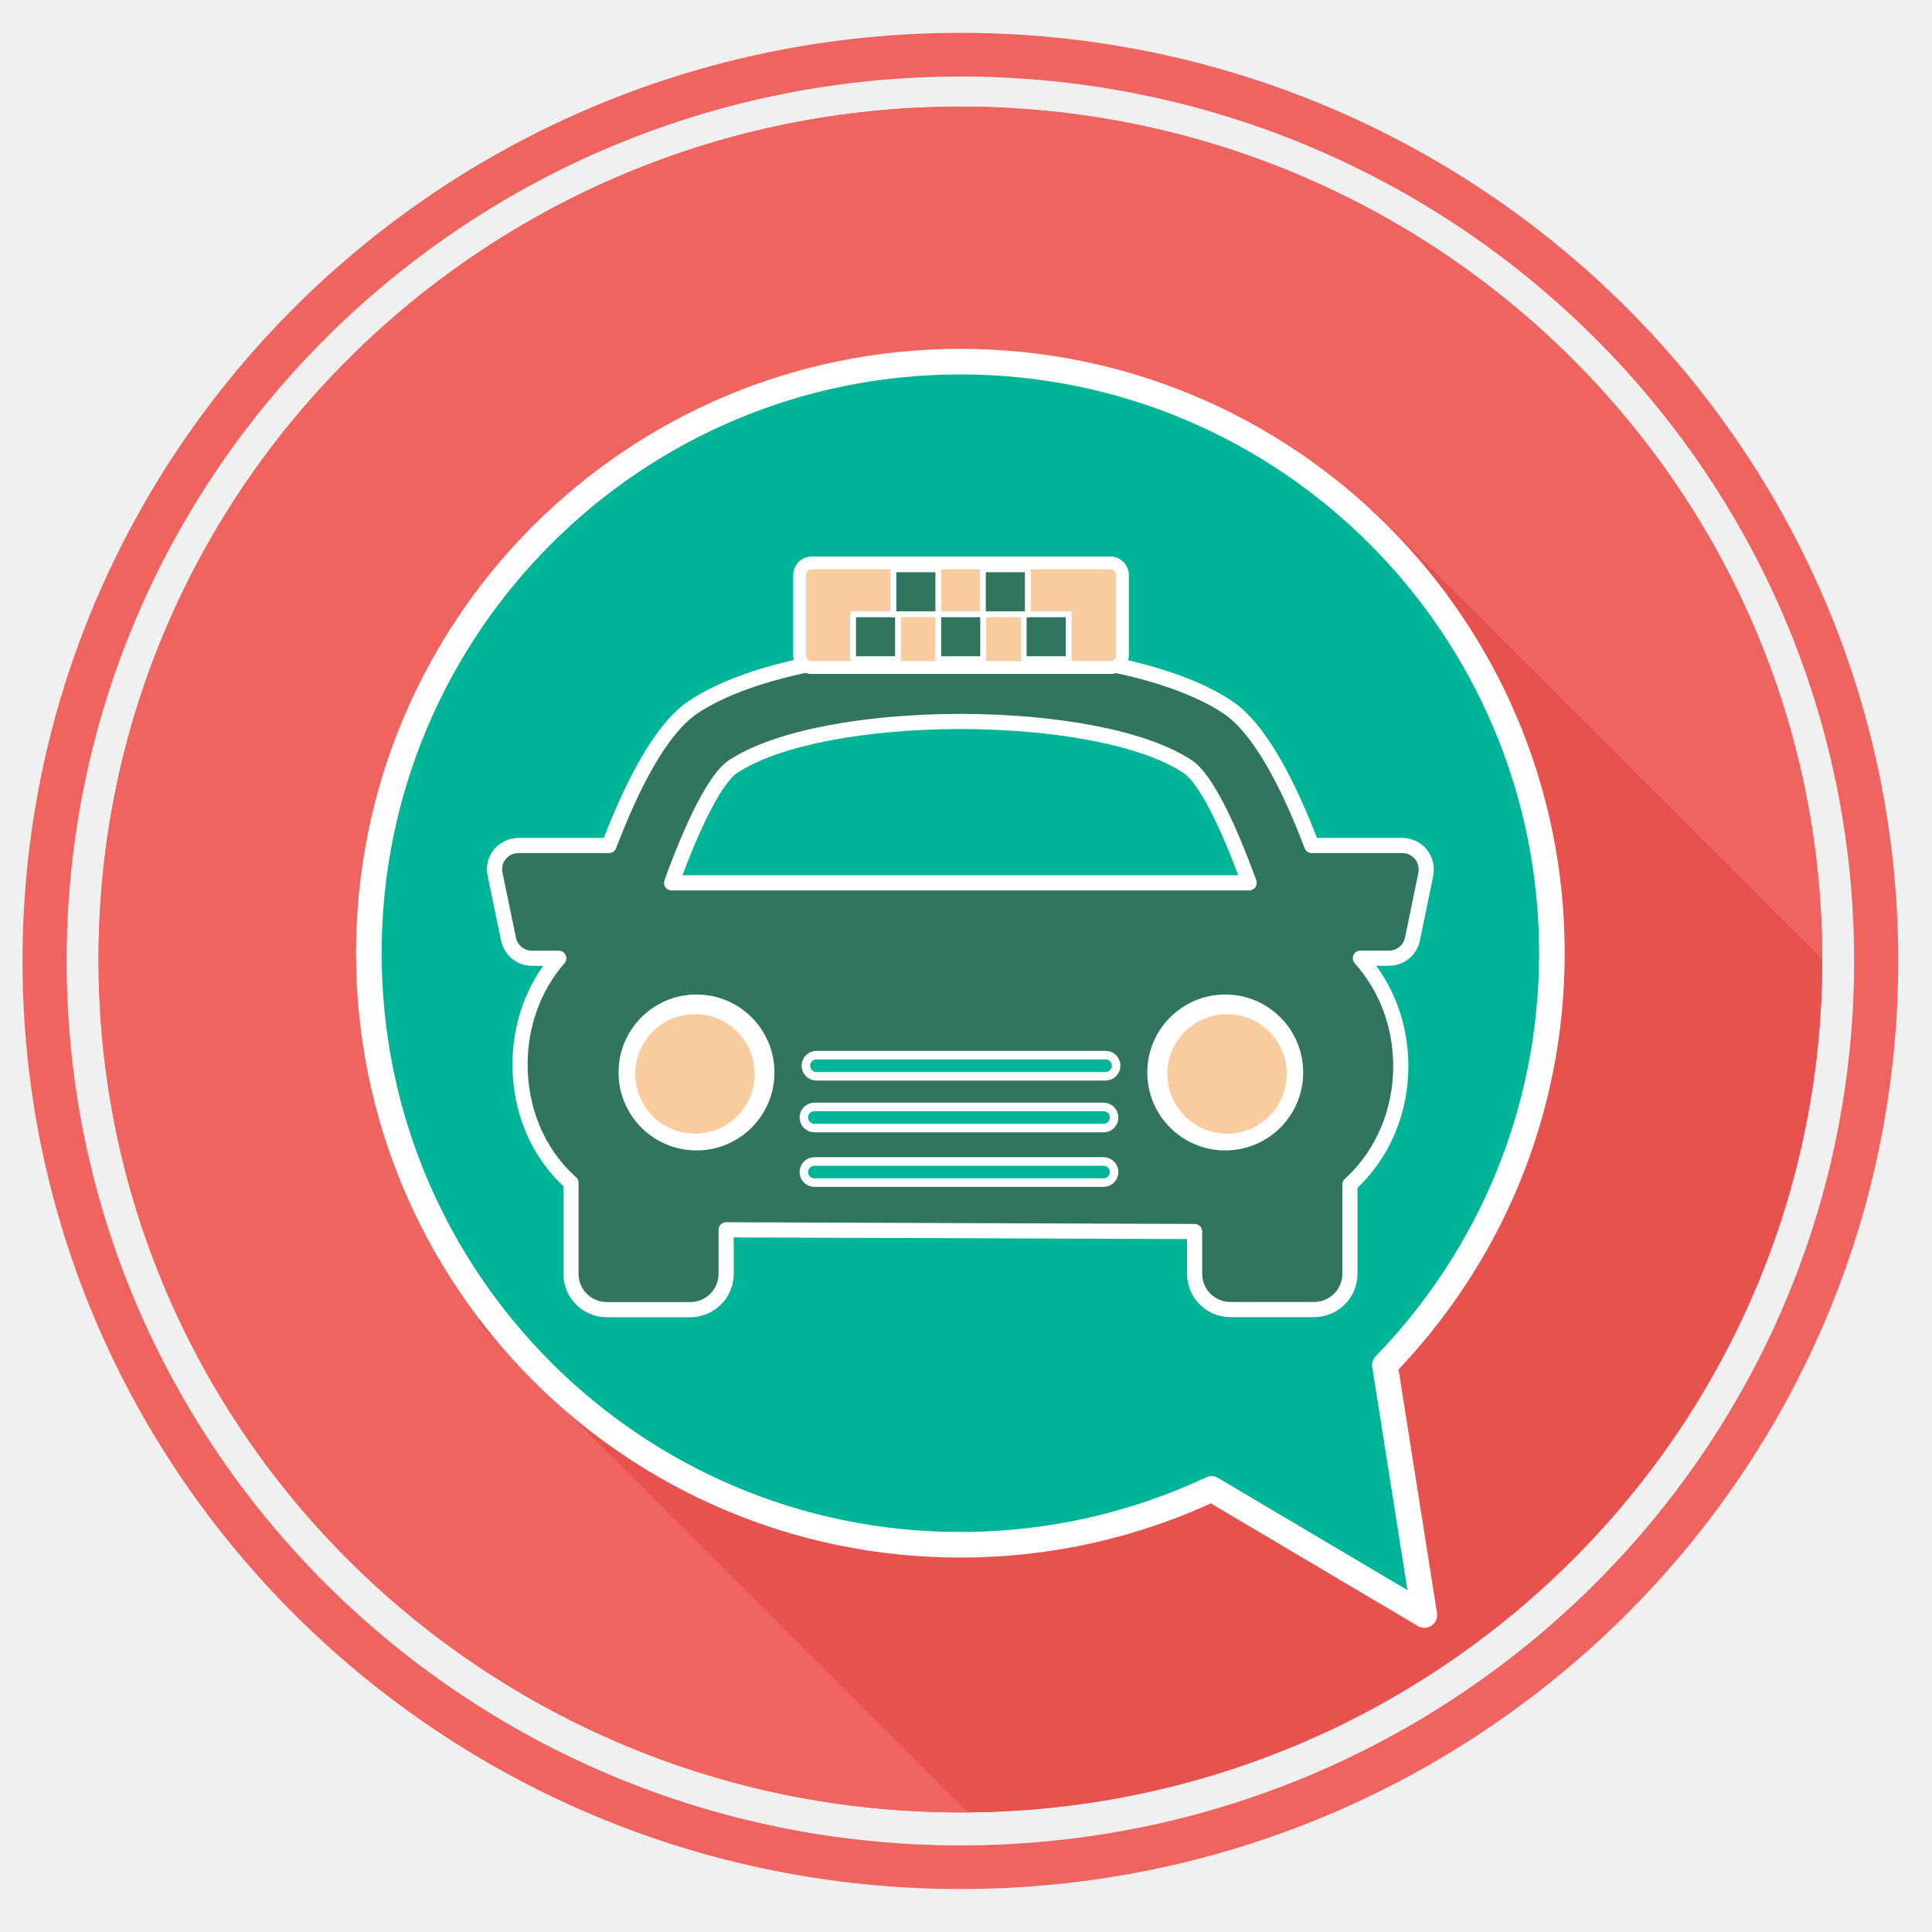
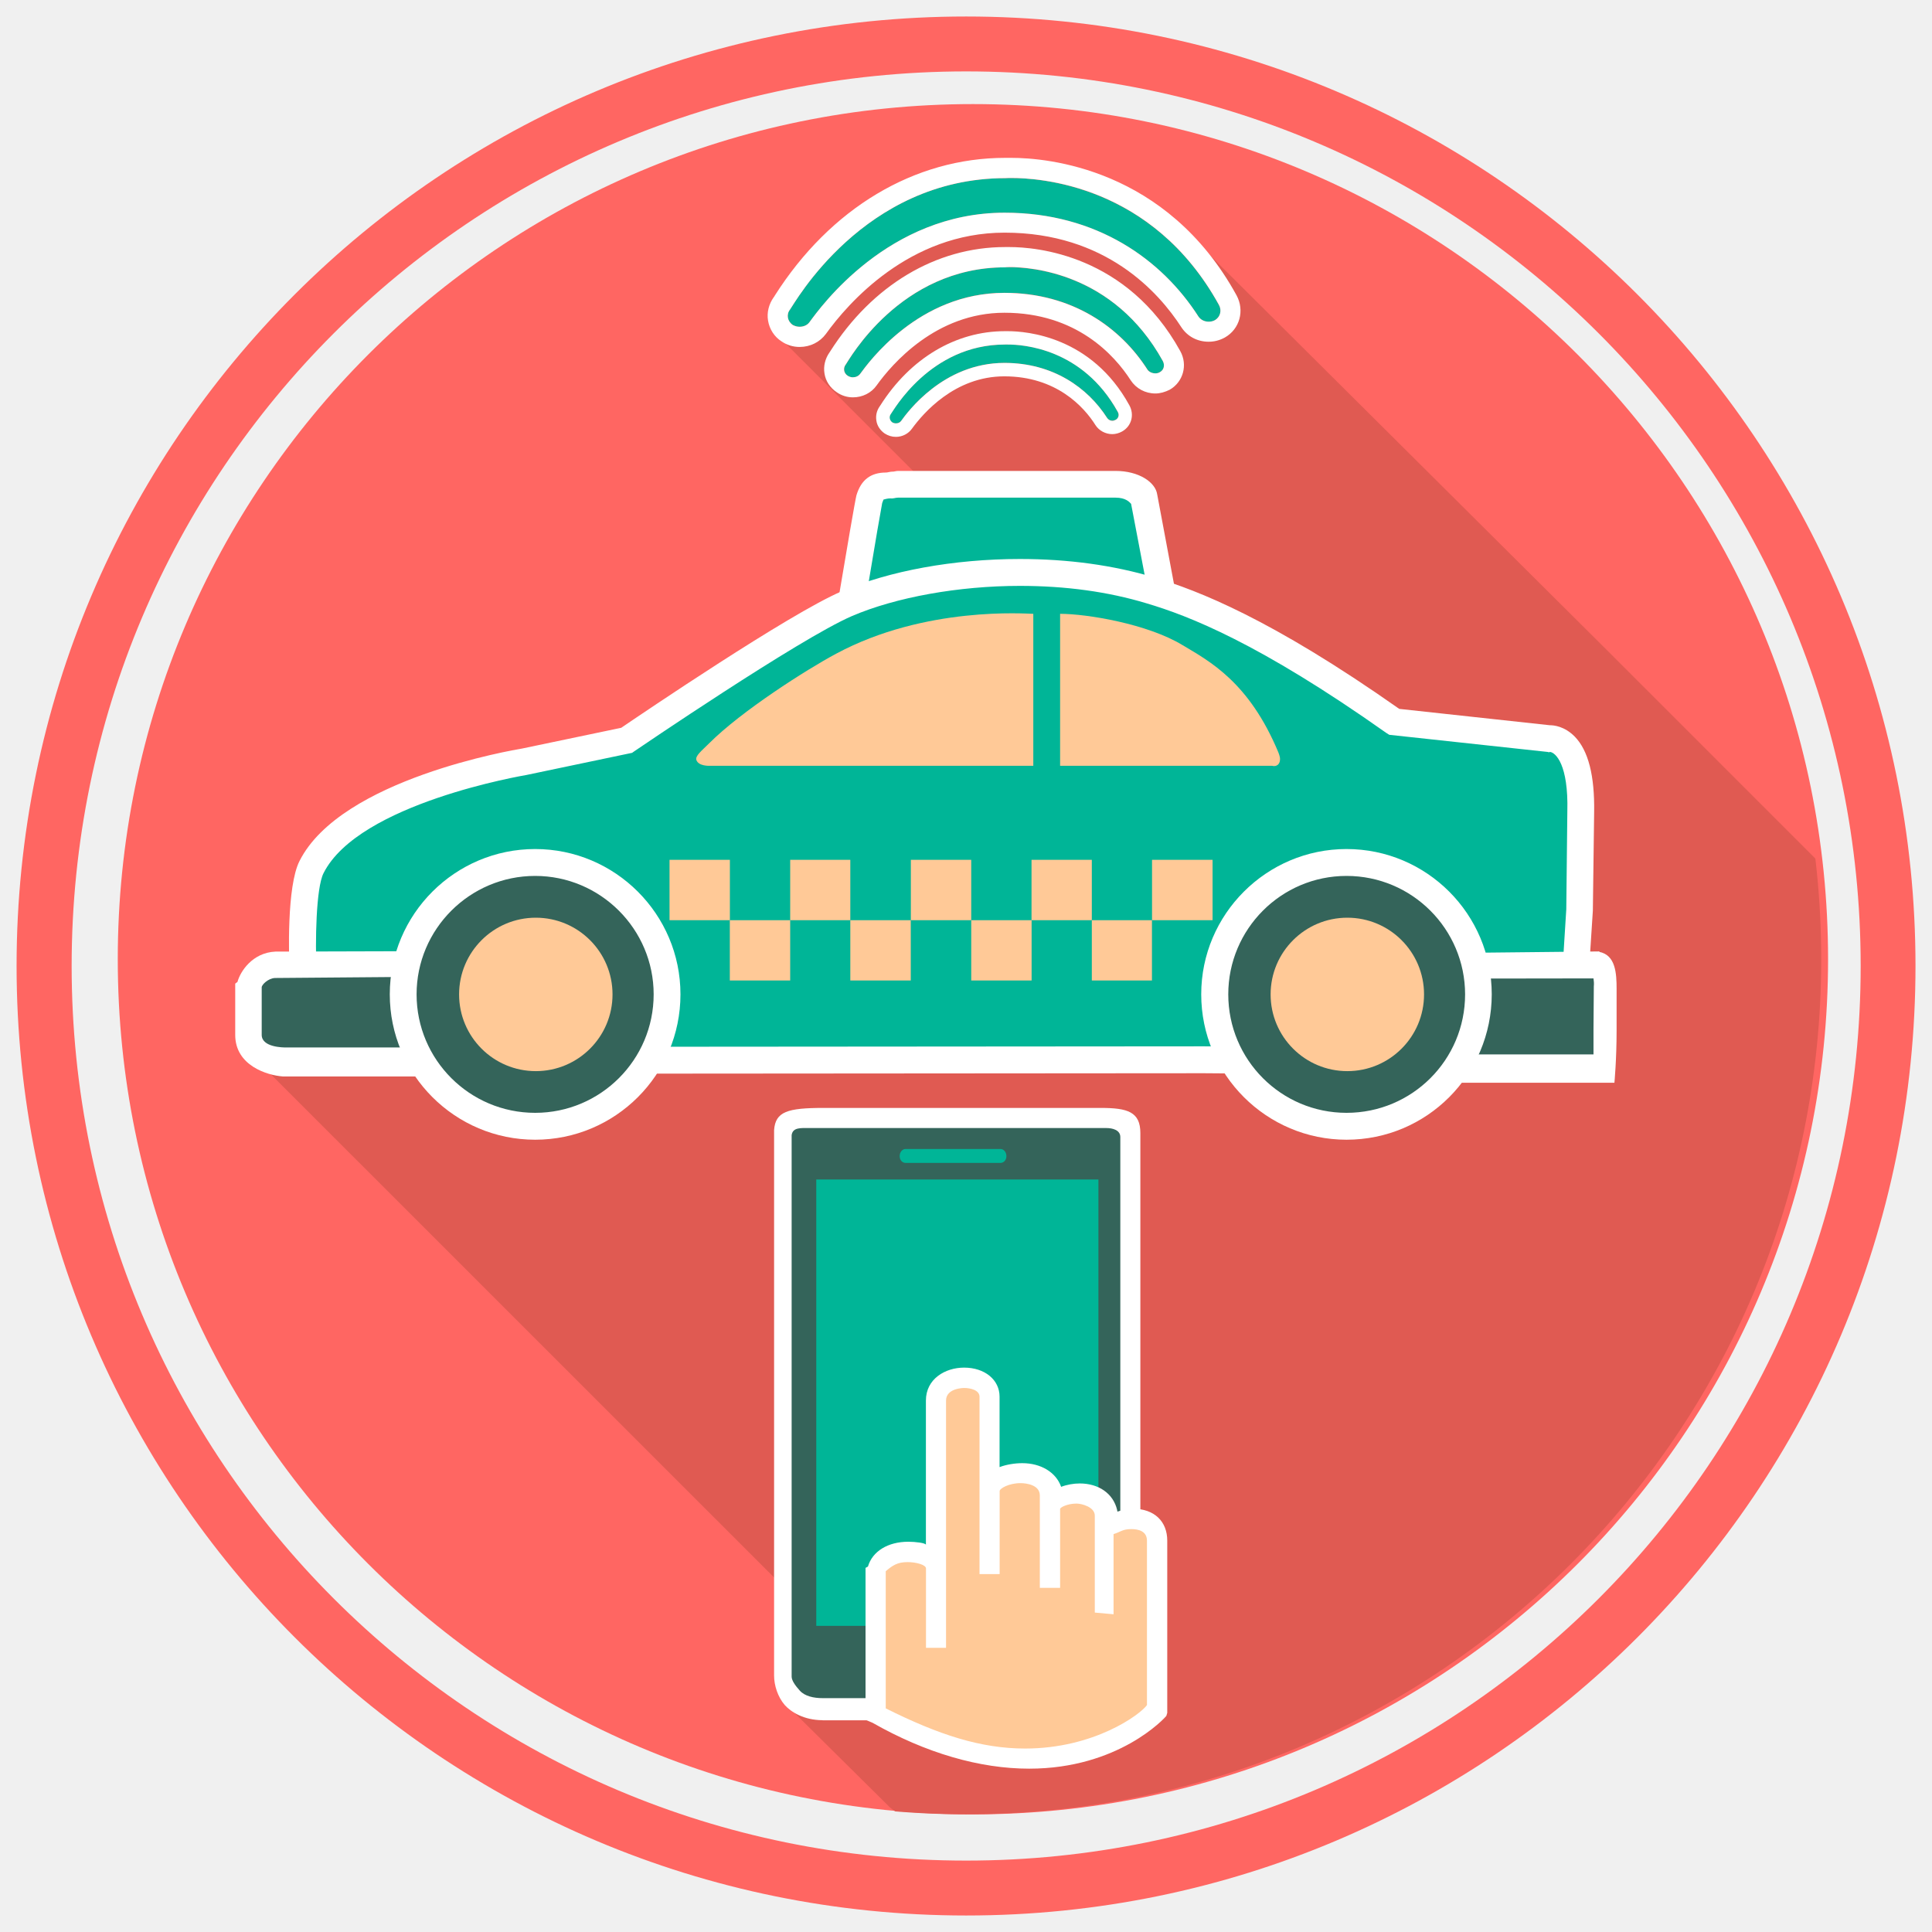
- <svg xmlns="http://www.w3.org/2000/svg" xmlns:xlink="http://www.w3.org/1999/xlink" version="1.1" id="Capa_1" x="0px" y="0px" width="25.75px" height="25.75px" viewBox="0 0 25.75 25.75" enable-background="new 0 0 25.75 25.75" xml:space="preserve">
+ <svg xmlns="http://www.w3.org/2000/svg" xmlns:xlink="http://www.w3.org/1999/xlink" version="1.1" id="Capa_1" x="0px" y="0px" width="24px" height="24px" viewBox="0 0 24 24" enable-background="new 0 0 24 24" xml:space="preserve">
+   <g id="Nuevo_símbolo">
+ </g>
  <g>
-     <path fill="#F06460" d="M12.8,1.421c6.344,0,11.487,5.09,11.487,11.367c0,6.278-5.144,11.368-11.487,11.368   c-6.344,0-11.487-5.09-11.487-11.368C1.313,6.511,6.456,1.421,12.8,1.421z" />
-     <path fill="#F06460" d="M12.8,1.421c6.344,0,11.487,5.09,11.487,11.367c0,6.278-5.144,11.368-11.487,11.368   c-6.344,0-11.487-5.09-11.487-11.368C1.313,6.511,6.456,1.421,12.8,1.421z" />
+     <path fill="#FF6662" d="M12.002,0.205c-6.515,0-11.796,5.278-11.796,11.794c0,6.514,5.282,11.796,11.796,11.796   c6.514,0,11.793-5.282,11.793-11.796C23.795,5.483,18.516,0.205,12.002,0.205z M12.002,23.113c-6.137,0-11.112-4.978-11.112-11.114   c0-6.137,4.976-11.112,11.112-11.112c6.139,0,11.112,4.975,11.112,11.112C23.114,18.136,18.141,23.113,12.002,23.113z" />
+     <circle fill="#FF6662" cx="12.086" cy="11.916" r="10.623" />
    <g>
      <defs>
-         <path id="SVGID_1_" d="M12.8,1.421c6.344,0,11.487,5.09,11.487,11.367c0,6.278-5.144,11.368-11.487,11.368     c-6.344,0-11.487-5.09-11.487-11.368C1.313,6.511,6.456,1.421,12.8,1.421z" />
+         <circle id="SVGID_1_" cx="12.002" cy="11.916" r="10.622" />
      </defs>
      <clipPath id="SVGID_2_">
        <use xlink:href="#SVGID_1_" overflow="visible" />
      </clipPath>
-       <g clip-path="url(#SVGID_2_)">
-         <path opacity="0.2" fill="#C10808" d="M27.347,15.846l-9.063-9.063c-1.663,1.012-4.051,2.286-4.051,2.286l-6.324,2.2     l-1.528,6.373l0,0l9.585,9.585L27.347,15.846z" />
+       <polygon clip-path="url(#SVGID_2_)" fill="#E05A52" points="27.744,15.859 16.909,26.89 11.057,22.454 9.836,21.245     10.207,20.187 3.21,13.191 4.896,10.831 10.752,7.649 12.06,6.568 9.707,4.215 11.192,2.729 12.767,2.485 14.959,3.099     20.013,8.127   " />
+     </g>
+     <g>
+       <path fill="#34645A" d="M13.886,13.927c0.169,0,0.113-0.017,0.113,0.148v6.751c0,0.167,0.056,0.434-0.113,0.434h-3.655    c-0.338,0-0.563-0.267-0.563-0.434v-6.751c0.085-0.202,0.343-0.148,0.563-0.148H13.886z" />
+       <path fill="#FFFFFF" d="M10.22,21.369c-0.232,0-0.394-0.101-0.472-0.189c-0.086-0.1-0.132-0.243-0.132-0.366v-6.776    c0.017-0.23,0.168-0.275,0.616-0.275h3.44c0.337,0,0.494,0.049,0.494,0.313v6.751c0,0.341-0.096,0.543-0.303,0.543H10.22z     M9.834,14.101v6.726c0,0.049,0.045,0.112,0.101,0.174c0.062,0.07,0.173,0.094,0.285,0.094h0.008h3.658    c0.036,0,0.031-0.078,0.031-0.268v-6.702c0-0.087-0.095-0.112-0.173-0.112h-3.679C9.943,14.012,9.848,14.004,9.834,14.101z" />
+     </g>
+     <g>
+       <path fill="#00B597" d="M12.428,14.273c0.041,0,0.074,0.039,0.074,0.089l0,0c0,0.049-0.033,0.084-0.074,0.084H11.25    c-0.041,0-0.074-0.035-0.074-0.084l0,0c0-0.05,0.033-0.089,0.074-0.089H12.428z" />
+     </g>
+     <g>
+       <rect x="10.14" y="14.652" fill="#00B597" width="3.505" height="5.545" />
+     </g>
+     <g>
+       <path fill="#FFC997" d="M10.835,21.291v-1.797c0.084-0.28,0.667-0.285,0.75-0.038v1.012c0,0,0,0.151,0-0.121v-2.948    c0-0.37,0.667-0.37,0.667-0.048v2.168c0,0,0,0.081,0-0.052v-0.944c0-0.233,0.665-0.365,0.749,0.036v0.983v0.029    c0,0,0,0.037,0-0.05v-0.778c0-0.207,0.583-0.313,0.668,0.038v1.238c0,0,0,0.104,0-0.048c0-0.149,0-0.027,0-0.027v-0.899    c0-0.194,0.666-0.303,0.666,0.095v2.093C14.335,21.232,13.084,22.573,10.835,21.291z" />
+       <path fill="#FFFFFF" d="M12.785,21.971c-0.612,0-1.282-0.192-1.946-0.57l-0.087-0.037v-1.887l0.03-0.017    c0.055-0.188,0.246-0.308,0.502-0.308c0.085,0,0.218,0.015,0.218,0.039v-1.793c0-0.268,0.239-0.409,0.474-0.409    c0.257,0,0.441,0.151,0.441,0.361v0.875c0.085-0.033,0.194-0.049,0.282-0.049c0.23,0,0.419,0.112,0.483,0.294    c0.07-0.027,0.154-0.042,0.231-0.042c0.235,0,0.416,0.125,0.464,0.328l0.004,0.022c0.065-0.021,0.117-0.036,0.192-0.036    c0.269,0,0.427,0.16,0.427,0.396v2.14l-0.011,0.037C14.469,21.343,13.894,21.971,12.785,21.971z M11.001,21.221    c0.666,0.333,1.187,0.5,1.734,0.5c0.857,0,1.43-0.422,1.513-0.54V19.14c0-0.121-0.107-0.145-0.196-0.145    c-0.108,0-0.135,0.037-0.219,0.062v0.996L13.6,20.032v-1.204c0-0.107-0.161-0.15-0.227-0.15c-0.115,0-0.204,0.048-0.204,0.067    v0.98h-0.252v-1.149c0-0.129-0.165-0.152-0.24-0.152c-0.144,0-0.259,0.066-0.259,0.099v1.031h-0.25v-2.203    c0-0.083-0.113-0.109-0.191-0.109c-0.008,0-0.225,0.001-0.225,0.157v3.071h-0.249v-0.986c0-0.046-0.123-0.079-0.229-0.079    c-0.128,0-0.188,0.043-0.271,0.113V21.221z" />
+     </g>
+     <g>
+       <g>
+         <path fill="#00B597" d="M9.933,4.059c-0.03,0-0.059-0.008-0.085-0.022C9.78,3.99,9.766,3.905,9.814,3.845     c0.051-0.066,0.912-1.632,2.676-1.632c0.063,0,1.726-0.101,2.652,1.576c0.037,0.067,0.018,0.148-0.048,0.188     c-0.07,0.04-0.164,0.02-0.207-0.045c-0.452-0.705-1.261-1.289-2.407-1.289c-1.445,0-2.288,1.173-2.426,1.362     C10.026,4.041,9.98,4.059,9.933,4.059z" />
+         <path fill="#FFFFFF" d="M12.564,2.211c0.34,0,1.751,0.078,2.578,1.577c0.037,0.067,0.018,0.148-0.048,0.188     c-0.027,0.015-0.053,0.02-0.079,0.02c-0.053,0-0.101-0.024-0.128-0.065c-0.452-0.705-1.261-1.289-2.407-1.289     c-1.445,0-2.288,1.173-2.426,1.362C10.026,4.041,9.98,4.059,9.933,4.059c-0.03,0-0.059-0.008-0.085-0.022     C9.78,3.99,9.766,3.905,9.814,3.845c0.051-0.066,0.912-1.632,2.676-1.632C12.497,2.212,12.522,2.211,12.564,2.211 M12.564,1.961     c-0.032,0-0.058,0-0.071,0h-0.007c-1.126,0-2.172,0.625-2.862,1.712c-0.006,0.01-0.009,0.018-0.013,0.02     C9.55,3.779,9.524,3.883,9.541,3.983c0.017,0.105,0.078,0.201,0.168,0.258C9.775,4.287,9.854,4.31,9.933,4.31     c0.132,0,0.251-0.06,0.326-0.161c0.271-0.377,1.034-1.259,2.22-1.259c1.255,0,1.914,0.738,2.197,1.176     c0.074,0.112,0.196,0.179,0.338,0.179c0.071,0,0.137-0.017,0.201-0.052c0.186-0.105,0.249-0.336,0.145-0.526     C14.49,2.084,12.999,1.961,12.564,1.961L12.564,1.961z" />
+       </g>
+       <g>
+         <path fill="#00B597" d="M10.595,4.687c-0.02,0-0.042-0.006-0.063-0.019c-0.051-0.033-0.06-0.096-0.024-0.141     c0.037-0.05,0.673-1.206,1.978-1.206c0.046,0,1.275-0.074,1.959,1.164c0.026,0.049,0.016,0.11-0.037,0.138     c-0.053,0.03-0.119,0.015-0.152-0.031c-0.332-0.521-0.931-0.955-1.778-0.955c-1.067,0-1.69,0.867-1.791,1.005     C10.666,4.672,10.631,4.687,10.595,4.687z" />
+         <path fill="#FFFFFF" d="M12.54,3.318c0.25,0,1.293,0.061,1.905,1.167c0.026,0.049,0.016,0.11-0.037,0.138     c-0.019,0.012-0.038,0.015-0.055,0.015c-0.038,0-0.077-0.016-0.098-0.045c-0.332-0.521-0.931-0.955-1.778-0.955     c-1.067,0-1.69,0.867-1.791,1.005c-0.021,0.029-0.056,0.044-0.092,0.044c-0.02,0-0.042-0.006-0.063-0.019     c-0.051-0.033-0.06-0.096-0.024-0.141c0.037-0.05,0.673-1.206,1.978-1.206C12.49,3.321,12.509,3.318,12.54,3.318 M12.54,3.069     c-0.026,0-0.043,0-0.054,0c-0.857,0-1.65,0.474-2.173,1.296l-0.01,0.015c-0.053,0.076-0.076,0.17-0.061,0.259     c0.014,0.095,0.071,0.18,0.153,0.234c0.059,0.041,0.128,0.063,0.2,0.063c0.12,0,0.228-0.055,0.293-0.146     c0.194-0.271,0.741-0.905,1.589-0.905c0.895,0,1.368,0.527,1.569,0.839c0.067,0.102,0.18,0.164,0.307,0.164     c0.058,0,0.121-0.018,0.178-0.047c0.167-0.096,0.226-0.307,0.131-0.479C14.001,3.163,12.871,3.069,12.54,3.069L12.54,3.069z" />
+       </g>
+       <g>
+         <path fill="#00B597" d="M11.129,5.259c-0.017,0-0.032-0.004-0.046-0.012c-0.035-0.025-0.043-0.071-0.019-0.103     c0.028-0.033,0.484-0.864,1.418-0.864c0.033,0,0.915-0.053,1.403,0.836c0.021,0.035,0.011,0.078-0.024,0.098     c-0.039,0.02-0.087,0.013-0.109-0.024c-0.238-0.371-0.668-0.682-1.274-0.682c-0.765,0-1.211,0.62-1.284,0.721     C11.178,5.249,11.154,5.259,11.129,5.259z" />
+         <path fill="#FFFFFF" d="M12.519,4.28c0.18,0,0.927,0.043,1.366,0.836c0.021,0.035,0.011,0.078-0.024,0.098     c-0.015,0.008-0.03,0.013-0.043,0.013c-0.025,0-0.052-0.014-0.066-0.037c-0.238-0.371-0.668-0.682-1.274-0.682     c-0.765,0-1.211,0.62-1.284,0.721c-0.014,0.02-0.038,0.03-0.063,0.03c-0.017,0-0.032-0.004-0.046-0.012     c-0.035-0.025-0.043-0.071-0.019-0.103c0.028-0.033,0.484-0.864,1.418-0.864C12.486,4.28,12.499,4.28,12.519,4.28 M12.519,4.114     c-0.017,0-0.029,0-0.037,0c-0.609,0-1.174,0.336-1.546,0.922l-0.008,0.012c-0.037,0.052-0.052,0.115-0.041,0.179     c0.009,0.063,0.049,0.121,0.103,0.158c0.042,0.027,0.089,0.042,0.139,0.042c0.08,0,0.155-0.039,0.199-0.101     c0.142-0.195,0.534-0.651,1.148-0.651c0.646,0,0.99,0.379,1.133,0.607c0.044,0.068,0.125,0.111,0.208,0.111     c0.043,0,0.086-0.013,0.122-0.033c0.118-0.066,0.155-0.209,0.09-0.326C13.561,4.18,12.755,4.114,12.519,4.114L12.519,4.114z" />
      </g>
    </g>
-     <g id="fermat_BNK">
-       <path fill="#F06460" d="M12.8,0.438c6.903,0,12.5,5.538,12.5,12.369c0,6.832-5.597,12.37-12.5,12.37S0.3,19.639,0.3,12.807    C0.3,5.976,5.896,0.438,12.8,0.438L12.8,0.438z M12.8,1.02c-6.579,0-11.912,5.277-11.912,11.787    c0,6.511,5.333,11.789,11.912,11.789s11.912-5.278,11.912-11.789C24.712,6.297,19.379,1.02,12.8,1.02z" />
-     </g>
-     <path fill="#00B498" stroke="#FFFFFF" stroke-width="0.341" stroke-linecap="round" stroke-linejoin="round" stroke-miterlimit="22.926" d="   M18.458,18.195c1.377-1.42,2.226-3.355,2.226-5.49c0-4.354-3.529-7.885-7.884-7.885s-7.884,3.53-7.884,7.885   s3.529,7.884,7.884,7.884c1.197,0,2.332-0.267,3.348-0.744l2.836,1.68L18.458,18.195z" />
    <g>
      <g>
-         <path fill="#317460" stroke="#FFFFFF" stroke-width="0.202" stroke-linecap="round" stroke-linejoin="round" stroke-miterlimit="22.926" d="     M18.938,11.386c-0.061-0.074-0.152-0.117-0.247-0.117h-1.208c-0.299-0.787-0.687-1.558-1.128-1.849     c-0.389-0.255-0.938-0.444-1.568-0.57V8.007c0-0.264-0.213-0.478-0.477-0.478h-3.021c-0.263,0-0.477,0.214-0.477,0.478V8.85     c-0.629,0.126-1.18,0.315-1.566,0.57c-0.442,0.291-0.829,1.063-1.129,1.849H6.909c-0.095,0-0.186,0.043-0.247,0.117     c-0.06,0.074-0.084,0.171-0.064,0.265l0.18,0.867c0.03,0.148,0.161,0.254,0.311,0.254h0.358     c-0.346,0.398-0.513,0.901-0.516,1.402c-0.002,0.621,0.233,1.183,0.665,1.579c0.004,0.004,0.009,0.007,0.014,0.011v1.214     c0,0.263,0.214,0.477,0.477,0.477H9.2c0.264,0,0.478-0.214,0.478-0.477v-0.587l6.244,0.023v0.563     c0,0.264,0.214,0.477,0.478,0.477h1.114c0.263,0,0.478-0.213,0.478-0.477v-1.19c0.457-0.418,0.676-0.994,0.678-1.569     c0.002-0.52-0.174-1.04-0.539-1.447h0.382c0.151,0,0.281-0.105,0.312-0.254l0.179-0.866     C19.021,11.557,18.997,11.46,18.938,11.386z M9.771,10.217c0.603-0.397,1.796-0.597,2.994-0.601h0.071     c1.199,0.004,2.392,0.204,2.993,0.601c0.237,0.155,0.541,0.782,0.82,1.55H8.951C9.229,10.999,9.534,10.372,9.771,10.217z      M9.283,15.232c-0.519,0-0.938-0.42-0.938-0.938s0.419-0.938,0.938-0.938c0.518,0,0.938,0.419,0.938,0.938     S9.801,15.232,9.283,15.232z M16.33,15.232c-0.518,0-0.938-0.42-0.938-0.938s0.421-0.938,0.938-0.938     c0.519,0,0.938,0.419,0.938,0.938S16.849,15.232,16.33,15.232z" />
+         <path fill="#00B597" d="M10.586,7.438c0.119,0,1.701-0.521,3.854-0.031l-0.237-1.23c0.008,0.052-0.033-0.161-0.345-0.161h-2.703     c-0.164,0-0.293-0.038-0.354,0.174C10.784,6.24,10.586,7.438,10.586,7.438z" />
+         <path fill="#FFFFFF" d="M14.653,7.625L14.405,7.57c-0.602-0.139-1.215-0.206-1.827-0.206c-0.894,0-1.541,0.144-1.819,0.206     c-0.097,0.022-0.136,0.027-0.173,0.027h-0.196l0.031-0.191c0.091-0.545,0.204-1.203,0.218-1.253     c0.057-0.191,0.176-0.283,0.367-0.283c0.022,0,0.049-0.011,0.077-0.011c0.021,0.002,0.046-0.009,0.072-0.009h2.703     c0.289,0,0.495,0.14,0.517,0.291L14.653,7.625z M10.975,6.206c0,0.003-0.006,0.014-0.016,0.042     c-0.01,0.048-0.098,0.554-0.167,0.975c0.328-0.07,0.955-0.193,1.786-0.193c0.553,0,1.108,0.054,1.651,0.162l-0.178-0.933     c-0.022-0.025-0.07-0.077-0.193-0.077h-2.703c-0.031,0-0.061,0.014-0.091,0.009C11.023,6.19,10.982,6.205,10.975,6.206z" />
      </g>
    </g>
-     <circle fill="#F9CC9F" stroke="#FFFFFF" stroke-width="0.17" stroke-linecap="round" stroke-linejoin="round" stroke-miterlimit="22.926" cx="9.263" cy="14.313" r="0.881" />
-     <circle fill="#F9CC9F" stroke="#FFFFFF" stroke-width="0.17" stroke-linecap="round" stroke-linejoin="round" stroke-miterlimit="22.926" cx="16.354" cy="14.313" r="0.881" />
-     <path fill="#F9CC9F" stroke="#FFFFFF" stroke-width="0.17" stroke-linecap="round" stroke-linejoin="round" stroke-miterlimit="22.926" d="   M14.961,8.73c0,0.093-0.07,0.167-0.157,0.167h-3.99c-0.087,0-0.157-0.074-0.157-0.167V7.669c0-0.092,0.07-0.166,0.157-0.166h3.99   c0.087,0,0.157,0.074,0.157,0.166V8.73z" />
-     <path fill="#00B498" stroke="#FFFFFF" stroke-width="0.114" stroke-linecap="round" stroke-linejoin="round" stroke-miterlimit="22.926" d="   M14.876,14.204c0,0.077-0.063,0.141-0.141,0.141h-3.853c-0.078,0-0.141-0.063-0.141-0.141l0,0c0-0.078,0.063-0.141,0.141-0.141   h3.853C14.813,14.063,14.876,14.126,14.876,14.204L14.876,14.204z" />
-     <path fill="#00B498" stroke="#FFFFFF" stroke-width="0.114" stroke-linecap="round" stroke-linejoin="round" stroke-miterlimit="22.926" d="   M14.849,14.894c0,0.078-0.063,0.141-0.141,0.141h-3.853c-0.077,0-0.141-0.063-0.141-0.141l0,0c0-0.077,0.063-0.141,0.141-0.141   h3.853C14.786,14.753,14.849,14.816,14.849,14.894L14.849,14.894z" />
-     <path fill="#00B498" stroke="#FFFFFF" stroke-width="0.114" stroke-linecap="round" stroke-linejoin="round" stroke-miterlimit="22.926" d="   M14.849,15.621c0,0.078-0.063,0.141-0.141,0.141h-3.853c-0.077,0-0.141-0.063-0.141-0.141l0,0c0-0.077,0.063-0.141,0.141-0.141   h3.853C14.786,15.48,14.849,15.544,14.849,15.621L14.849,15.621z" />
-     <rect x="11.37" y="8.187" fill="#317460" stroke="#FFFFFF" stroke-width="0.078" stroke-linecap="round" stroke-linejoin="round" stroke-miterlimit="22.926" width="0.599" height="0.599" />
-     <rect x="12.505" y="8.187" fill="#317460" stroke="#FFFFFF" stroke-width="0.078" stroke-linecap="round" stroke-linejoin="round" stroke-miterlimit="22.926" width="0.599" height="0.599" />
-     <rect x="13.644" y="8.187" fill="#317460" stroke="#FFFFFF" stroke-width="0.078" stroke-linecap="round" stroke-linejoin="round" stroke-miterlimit="22.926" width="0.599" height="0.599" />
-     <rect x="13.1" y="7.588" fill="#317460" stroke="#FFFFFF" stroke-width="0.078" stroke-linecap="round" stroke-linejoin="round" stroke-miterlimit="22.926" width="0.599" height="0.599" />
-     <rect x="11.907" y="7.588" fill="#317460" stroke="#FFFFFF" stroke-width="0.078" stroke-linecap="round" stroke-linejoin="round" stroke-miterlimit="22.926" width="0.599" height="0.599" />
+     <g>
+       <path fill="#00B597" d="M3.765,12.087c0,0-0.043-1.02,0.106-1.315C4.354,9.813,6.51,9.465,6.51,9.465l1.274-0.269    c0,0,2.054-1.404,2.732-1.696c0.889-0.384,2.454-0.563,3.776-0.165c0.469,0.139,1.366,0.46,3.027,1.634l1.924,0.208    c0,0,0.415-0.042,0.393,0.905l-0.012,1.219l-0.063,0.984l0.034,0.961c0,0-3.729-0.081-4.641-0.081l-6.789,0.003    c0,0-1.393-0.64-3.215-0.769L3.75,12.464L3.765,12.087z" />
+       <path fill="#FFFFFF" d="M19.767,13.419l-0.177-0.007c-0.036,0-3.735-0.08-4.635-0.08l-6.827,0.005l-0.033-0.018    c-0.014-0.002-1.382-0.625-3.146-0.75l-1.375,0.068l0.024-0.55c-0.01-0.194-0.038-1.077,0.123-1.392    c0.515-1.021,2.671-1.38,2.763-1.396l1.233-0.258c0.257-0.175,2.084-1.414,2.733-1.693c0.594-0.257,1.401-0.404,2.22-0.404    c0.601,0,1.16,0.077,1.673,0.23c0.533,0.161,1.437,0.505,3.039,1.632l1.869,0.203c0.054,0,0.184,0.013,0.311,0.141    c0.17,0.175,0.248,0.488,0.241,0.937l-0.016,1.226l-0.063,0.974L19.767,13.419z M14.955,12.998c0.789,0,3.718,0.064,4.465,0.078    l-0.025-0.793l0.062-0.988l0.013-1.216c0.015-0.584-0.146-0.728-0.213-0.738l-0.018,0.004l-0.012-0.004l-1.969-0.213L17.22,9.104    c-1.583-1.119-2.459-1.456-2.976-1.609c-0.479-0.145-1.007-0.217-1.574-0.217c-0.761,0-1.542,0.141-2.087,0.375    C9.928,7.936,7.9,9.319,7.879,9.333L7.852,9.352L6.545,9.626c-0.029,0.006-2.087,0.349-2.526,1.221    c-0.094,0.186-0.104,0.853-0.087,1.231v0.008l-0.009,0.199l1.029-0.053h0.011c1.697,0.123,3.008,0.668,3.239,0.771L14.955,12.998z    " />
+     </g>
+     <path fill="#FFC997" d="M8.651,9.442C8.633,9.39,8.717,9.326,8.81,9.233c0.398-0.399,1.209-0.916,1.576-1.112   c1.11-0.597,2.366-0.496,2.45-0.496v1.888H8.815C8.815,9.513,8.679,9.52,8.651,9.442z" />
+     <path fill="#FFC997" d="M13.169,9.513V7.625c0.332,0,1.087,0.125,1.521,0.389c0.333,0.199,0.826,0.457,1.191,1.334   c0.016,0.044,0.026,0.071,0.016,0.114c-0.023,0.074-0.094,0.051-0.094,0.051H13.169z" />
+     <g>
+       <path fill="#34645A" d="M5.058,13.178H3.545c0,0-0.458,0-0.458-0.322v-0.617c0,0,0.085-0.24,0.329-0.249l1.632-0.019    c0,0-0.023,0.708,0.19,1.207H5.058z" />
+       <path fill="#FFFFFF" d="M5.488,13.372H3.512c-0.196-0.015-0.59-0.136-0.59-0.516v-0.637l0.028-0.021    c0.033-0.125,0.182-0.364,0.472-0.377l1.807-0.005l-0.004,0.177c-0.002,0.006-0.029,0.69,0.166,1.148L5.488,13.372z M3.554,13.012    h1.451c-0.093-0.333-0.112-0.669-0.114-0.875l-1.476,0.012c-0.086,0.005-0.164,0.084-0.164,0.116v0.591    C3.252,13.012,3.521,13.012,3.554,13.012z" />
+     </g>
+     <g>
+       <path fill="#34645A" d="M18.293,13.264h1.666c0,0-0.043-0.091-0.043-0.463v-0.523c0,0,0.05-0.264-0.079-0.287l-1.656,0.002    c0,0,0.205,0.687-0.204,1.271H18.293z" />
+       <path fill="#FFFFFF" d="M19.959,13.45h-2.252l0.131-0.272c0.361-0.507,0.197-1.127,0.194-1.135l-0.056-0.204l1.898-0.02    l-0.01,0.005c0.206,0.038,0.218,0.267,0.218,0.462V12.8c0,0.369-0.027,0.646-0.027,0.65H19.959z M18.262,13.098h1.533    c0-0.086,0-0.17,0-0.313l0.004-0.533c0.004-0.032,0-0.071-0.004-0.098l-1.401,0.002C18.419,12.378,18.426,12.762,18.262,13.098z" />
+     </g>
+     <g>
+       <g>
+         <circle fill="#34645A" cx="6.646" cy="12.353" r="1.639" />
+         <path fill="#FFFFFF" d="M6.648,14.158c-0.995,0-1.806-0.808-1.806-1.806c0-0.996,0.811-1.805,1.806-1.805s1.805,0.81,1.805,1.805     C8.453,13.351,7.643,14.158,6.648,14.158z M6.648,10.881c-0.813,0-1.473,0.661-1.473,1.471c0,0.813,0.66,1.472,1.473,1.472     c0.811,0,1.472-0.658,1.472-1.472C8.12,11.542,7.459,10.881,6.648,10.881z" />
+       </g>
+       <circle fill="#FFC997" cx="6.656" cy="12.353" r="0.953" />
+     </g>
+     <g>
+       <g>
+         <circle fill="#34645A" cx="16.726" cy="12.353" r="1.638" />
+         <path fill="#FFFFFF" d="M16.727,14.158c-0.993,0-1.805-0.808-1.805-1.806c0-0.996,0.812-1.805,1.805-1.805     c0.997,0,1.804,0.81,1.804,1.805C18.53,13.351,17.724,14.158,16.727,14.158z M16.727,10.881c-0.812,0-1.469,0.661-1.469,1.471     c0,0.813,0.657,1.472,1.469,1.472c0.815,0,1.473-0.658,1.473-1.472C18.199,11.542,17.542,10.881,16.727,10.881z" />
+       </g>
+       <circle fill="#FFC997" cx="16.737" cy="12.353" r="0.953" />
+     </g>
+     <g>
+       <g>
+         <rect x="8.317" y="10.681" fill="#FFC997" width="0.75" height="0.75" />
+         <rect x="9.066" y="11.431" fill="#FFC997" width="0.75" height="0.749" />
+         <rect x="9.816" y="10.681" fill="#FFC997" width="0.747" height="0.75" />
+       </g>
+       <g>
+         <rect x="11.315" y="10.681" fill="#FFC997" width="0.75" height="0.75" />
+         <rect x="12.065" y="11.431" fill="#FFC997" width="0.75" height="0.749" />
+         <rect x="12.814" y="10.681" fill="#FFC997" width="0.749" height="0.75" />
+         <rect x="10.563" y="11.431" fill="#FFC997" width="0.751" height="0.749" />
+       </g>
+       <g>
+         <rect x="14.311" y="10.681" fill="#FFC997" width="0.752" height="0.75" />
+         <rect x="13.563" y="11.431" fill="#FFC997" width="0.747" height="0.749" />
+       </g>
+     </g>
  </g>
</svg>
